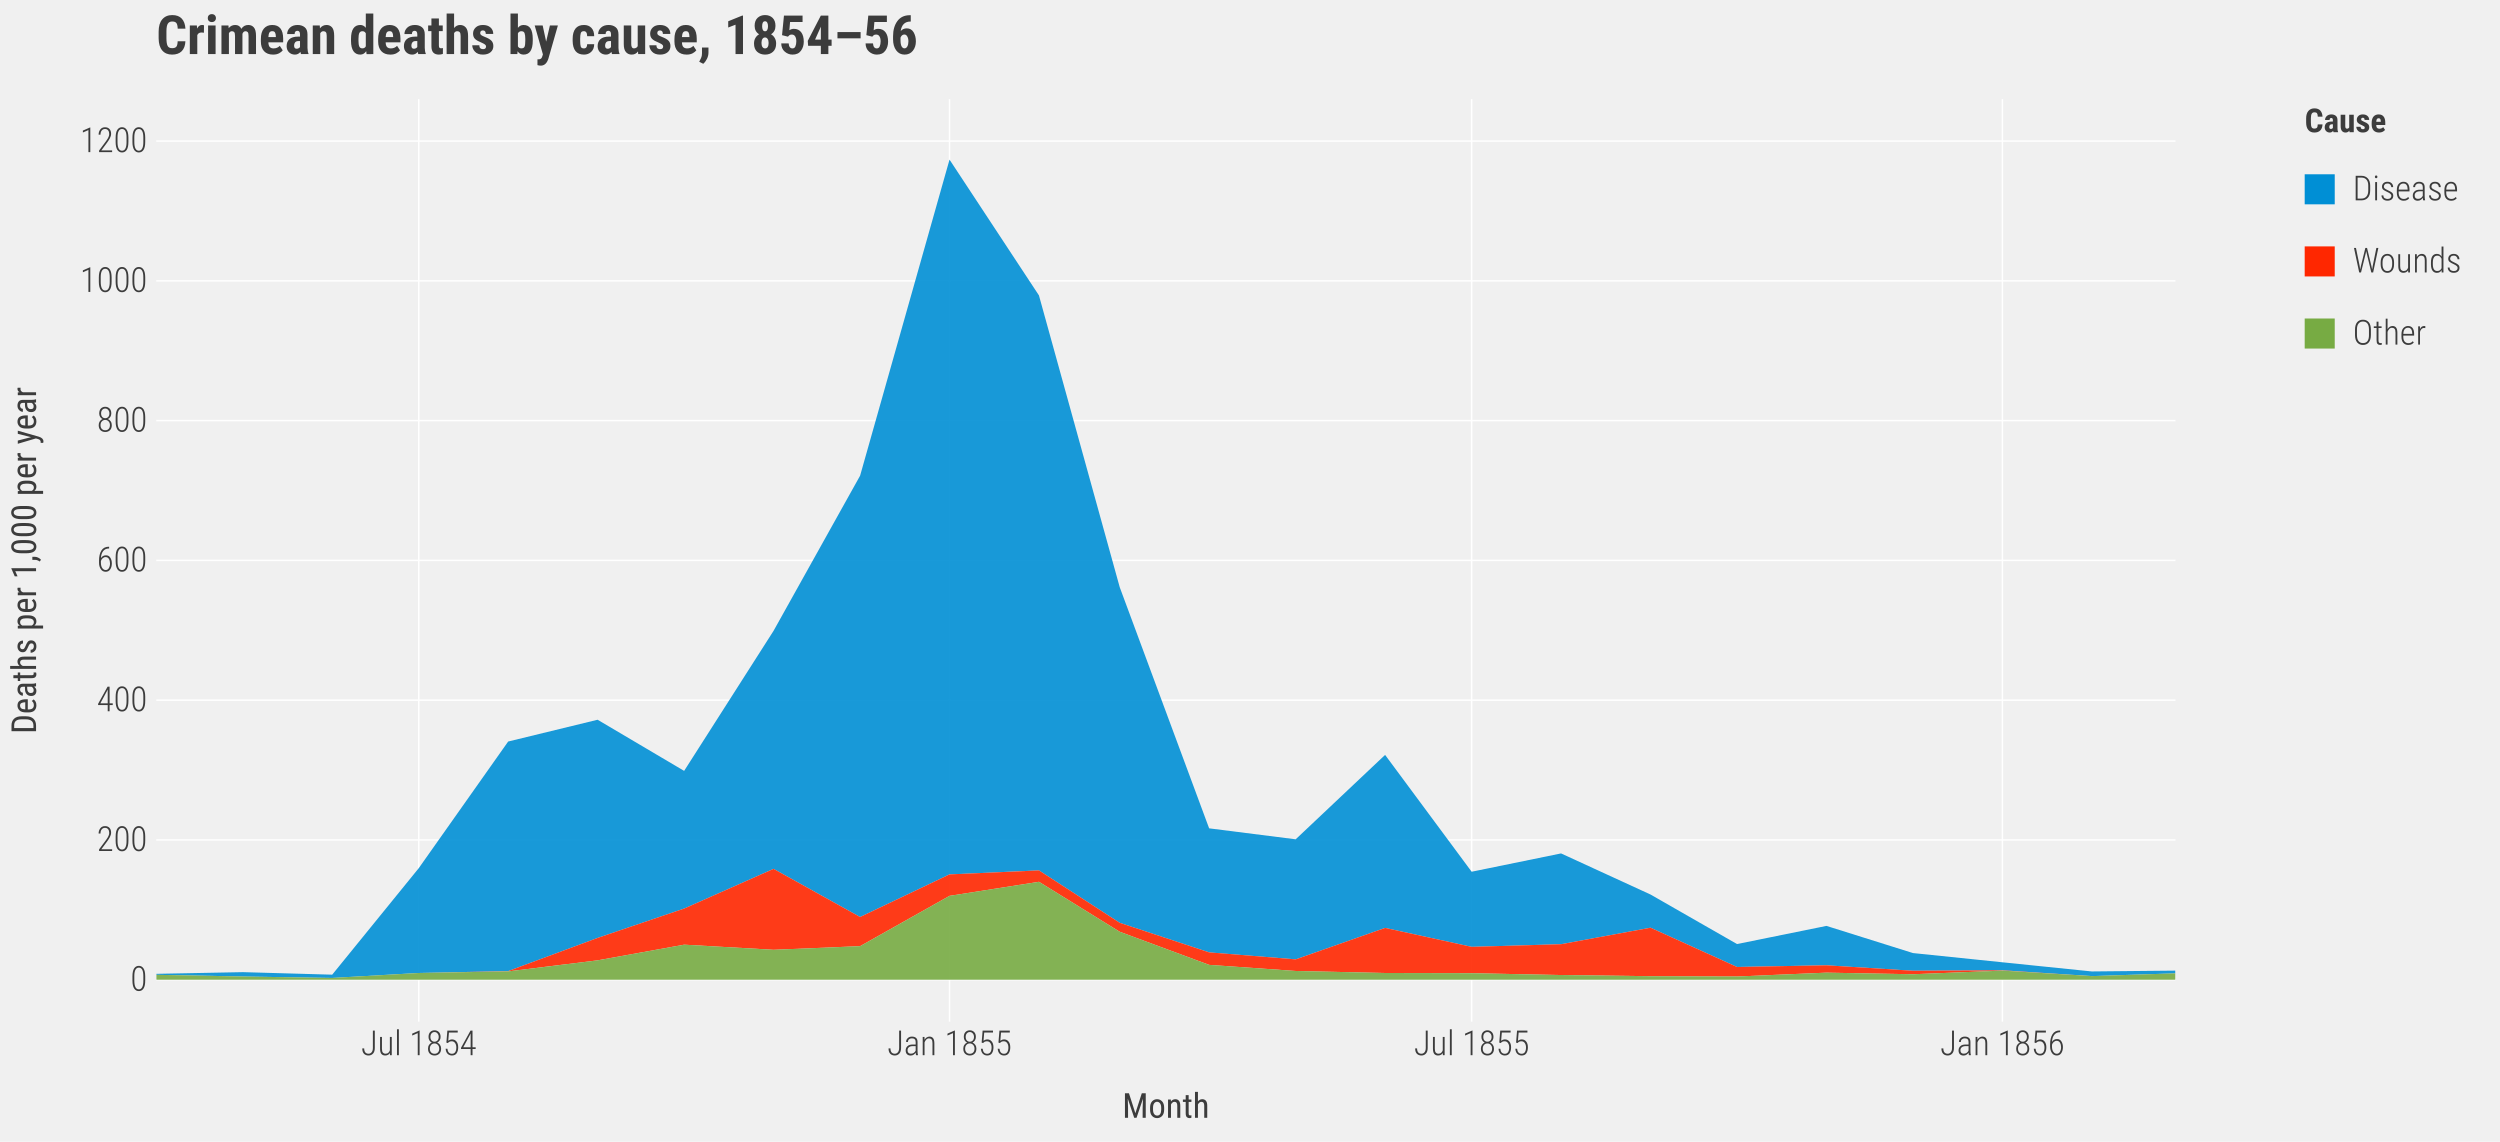
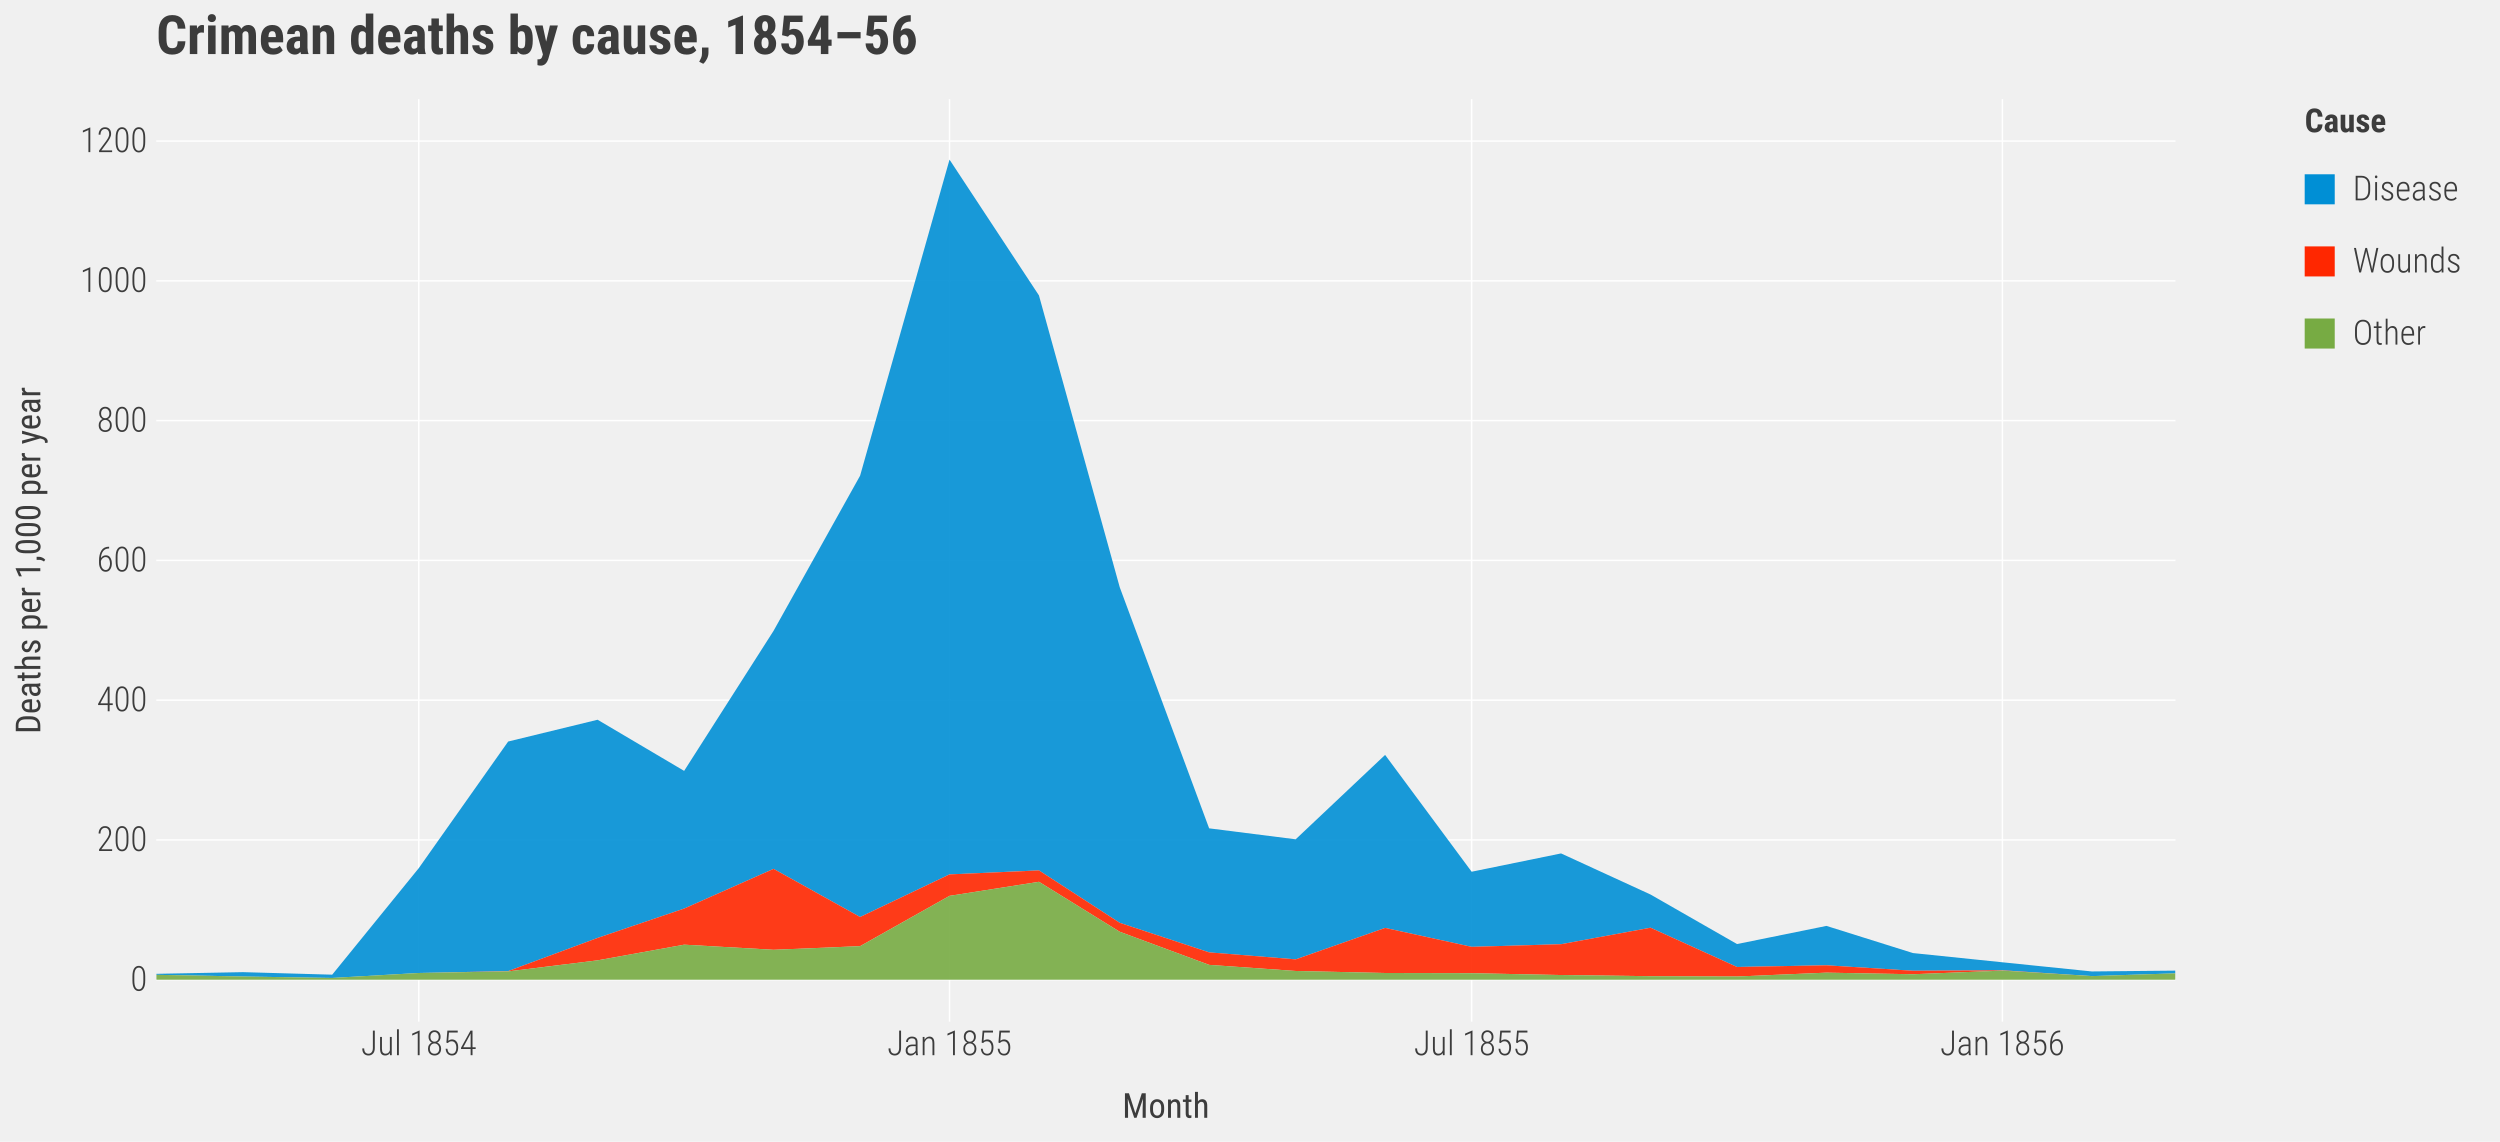
<svg xmlns="http://www.w3.org/2000/svg" width="832" height="380" viewBox="0 0 832 380" role="img" aria-label="Crimean deaths by cause, 1854–56" class="gg-plot" font-family="&quot;Roboto Condensed&quot;, &quot;Arial Narrow&quot;, Arial, sans-serif" font-size="11.5" font-weight="300" text-rendering="optimizeLegibility" shape-rendering="geometricPrecision">
  <rect class="gg-paper" width="832" height="380" fill="var(--gg-paper, #f0f0f0)" />
  <text class="gg-title" x="52" y="18" font-size="18" font-weight="700" fill="var(--gg-ink, #3c3c3c)">Crimean deaths by cause, 1854–56</text>
  <defs>
    <clipPath id="sfivethirtyeight_generation-area_fivethirtyeight_832x380-gg-clip-0">
      <rect width="672" height="307" />
    </clipPath>
  </defs>
  <g class="gg-panel" data-panel="0" transform="translate(52,33)">
    <rect class="gg-panel-background" width="672" height="307" fill="var(--gg-panel, #f0f0f0)" />
    <g class="gg-grid" stroke="var(--gg-grid, #ffffff)" stroke-width="0.5" vector-effect="non-scaling-stroke">
      <line x1="87.36" y1="0" x2="87.36" y2="307" />
      <line x1="264" y1="0" x2="264" y2="307" />
      <line x1="437.76" y1="0" x2="437.76" y2="307" />
      <line x1="614.4" y1="0" x2="614.4" y2="307" />
      <line x1="0" y1="293.05" x2="672" y2="293.05" />
      <line x1="0" y1="246.53" x2="672" y2="246.53" />
      <line x1="0" y1="200.02" x2="672" y2="200.02" />
      <line x1="0" y1="153.5" x2="672" y2="153.5" />
      <line x1="0" y1="106.98" x2="672" y2="106.98" />
      <line x1="0" y1="60.47" x2="672" y2="60.47" />
      <line x1="0" y1="13.95" x2="672" y2="13.95" />
    </g>
    <g class="gg-marks" clip-path="url(#sfivethirtyeight_generation-area_fivethirtyeight_832x380-gg-clip-0)">
      <g class="gg-batch gg-areas" data-layer="0">
        <path d="M0 291.09L28.8 290.53L58.56 291.37L87.36 255.93L117.12 213.78L146.88 206.53L175.68 223.55L205.44 176.94L234.24 125.31L264 20.12L293.76 65.31L320.64 162.41L350.4 242.67L379.2 246.32L408.96 218.23L437.76 257.11L467.52 251.02L497.28 264.69L526.08 281.18L555.84 275.14L584.64 284.18L614.4 287.25L644.16 290.3L672 290.02L672 290.93L644.16 291.84L614.4 289.91L584.64 290.07L555.84 288.25L526.08 288.81L497.28 275.74L467.52 281.23L437.76 282.11L408.96 275.81L379.2 286.28L350.4 283.95L320.64 274.11L293.76 256.67L264 258L234.24 272.18L205.44 256.16L175.68 269.37L146.88 279.14L117.12 290.18L87.36 290.81L58.56 292.46L28.8 291.98L0 291.42Z" fill="#008FD5" stroke="none" opacity="0.9" />
        <path d="M0 291.42L28.8 291.98L58.56 292.46L87.36 290.81L117.12 290.18L146.88 279.14L175.68 269.37L205.44 256.16L234.24 272.18L264 258L293.76 256.67L320.64 274.11L350.4 283.95L379.2 286.28L408.96 275.81L437.76 282.11L467.52 281.23L497.28 275.74L526.08 288.81L555.84 288.25L584.64 290.07L614.4 289.91L644.16 291.84L672 290.93L672 290.93L644.16 291.84L614.4 290.02L584.64 291.23L555.84 290.7L526.08 291.98L497.28 291.88L467.52 291.49L437.76 290.88L408.96 290.81L379.2 290.14L350.4 288.11L320.64 277.09L293.76 260.46L264 265.14L234.24 281.88L205.44 283.09L175.68 281.39L146.88 286.6L117.12 290.28L87.36 290.81L58.56 292.46L28.8 291.98L0 291.42Z" fill="#FF2700" stroke="none" opacity="0.9" />
        <path d="M0 291.42L28.8 291.98L58.56 292.46L87.36 290.81L117.12 290.28L146.88 286.6L175.68 281.39L205.44 283.09L234.24 281.88L264 265.14L293.76 260.46L320.64 277.09L350.4 288.11L379.2 290.14L408.96 290.81L437.76 290.88L467.52 291.49L497.28 291.88L526.08 291.98L555.84 290.7L584.64 291.23L614.4 290.02L644.16 291.84L672 290.93L672 293.05L644.16 293.05L614.4 293.05L584.64 293.05L555.84 293.05L526.08 293.05L497.28 293.05L467.52 293.05L437.76 293.05L408.96 293.05L379.2 293.05L350.4 293.05L320.64 293.05L293.76 293.05L264 293.05L234.24 293.05L205.44 293.05L175.68 293.05L146.88 293.05L117.12 293.05L87.36 293.05L58.56 293.05L28.8 293.05L0 293.05Z" fill="#77AB43" stroke="none" opacity="0.9" />
      </g>
    </g>
  </g>
  <g class="gg-axis gg-axis-x" transform="translate(52,340)">
    <g class="gg-tick" transform="translate(87.36,0)">
      <text y="3" dy="0.71em" text-anchor="middle" fill="var(--gg-axisText, #3c3c3c)" font-size="11.5" font-weight="300">Jul 1854</text>
    </g>
    <g class="gg-tick" transform="translate(264,0)">
      <text y="3" dy="0.71em" text-anchor="middle" fill="var(--gg-axisText, #3c3c3c)" font-size="11.5" font-weight="300">Jan 1855</text>
    </g>
    <g class="gg-tick" transform="translate(437.76,0)">
      <text y="3" dy="0.71em" text-anchor="middle" fill="var(--gg-axisText, #3c3c3c)" font-size="11.5" font-weight="300">Jul 1855</text>
    </g>
    <g class="gg-tick" transform="translate(614.4,0)">
      <text y="3" dy="0.71em" text-anchor="middle" fill="var(--gg-axisText, #3c3c3c)" font-size="11.5" font-weight="300">Jan 1856</text>
    </g>
  </g>
  <g class="gg-axis gg-axis-y" transform="translate(52,33)">
    <g class="gg-tick" transform="translate(0,293.05)">
      <text x="-3" dy="0.32em" text-anchor="end" fill="var(--gg-axisText, #3c3c3c)" font-size="11.5" font-weight="300">0</text>
    </g>
    <g class="gg-tick" transform="translate(0,246.53)">
      <text x="-3" dy="0.32em" text-anchor="end" fill="var(--gg-axisText, #3c3c3c)" font-size="11.5" font-weight="300">200</text>
    </g>
    <g class="gg-tick" transform="translate(0,200.02)">
      <text x="-3" dy="0.32em" text-anchor="end" fill="var(--gg-axisText, #3c3c3c)" font-size="11.5" font-weight="300">400</text>
    </g>
    <g class="gg-tick" transform="translate(0,153.5)">
      <text x="-3" dy="0.32em" text-anchor="end" fill="var(--gg-axisText, #3c3c3c)" font-size="11.5" font-weight="300">600</text>
    </g>
    <g class="gg-tick" transform="translate(0,106.98)">
      <text x="-3" dy="0.32em" text-anchor="end" fill="var(--gg-axisText, #3c3c3c)" font-size="11.5" font-weight="300">800</text>
    </g>
    <g class="gg-tick" transform="translate(0,60.47)">
      <text x="-3" dy="0.32em" text-anchor="end" fill="var(--gg-axisText, #3c3c3c)" font-size="11.5" font-weight="300">1000</text>
    </g>
    <g class="gg-tick" transform="translate(0,13.95)">
      <text x="-3" dy="0.32em" text-anchor="end" fill="var(--gg-axisText, #3c3c3c)" font-size="11.5" font-weight="300">1200</text>
    </g>
  </g>
  <text class="gg-axis-title" x="388" y="372" text-anchor="middle" fill="var(--gg-ink, #3c3c3c)" font-size="11.5" font-weight="400">Month</text>
-   <text class="gg-axis-title" transform="translate(12,186.5) rotate(-90)" text-anchor="middle" fill="var(--gg-ink, #3c3c3c)" font-size="11.5" font-weight="400">Deaths per 1,000 per year</text>
+   <text class="gg-axis-title" transform="translate(13.42,186.5) rotate(-90)" text-anchor="middle" fill="var(--gg-ink, #3c3c3c)" font-size="11.5" font-weight="400">Deaths per 1,000 per year</text>
  <g class="gg-legend gg-legend-fill gg-legend-right gg-legend-vertical" transform="translate(763,33)">
    <text class="gg-legend-title" x="4" y="11" font-size="11" font-weight="bold" fill="var(--gg-ink, #3c3c3c)">Cause</text>
    <rect class="gg-legend-swatch" x="4" y="25" width="10" height="10" fill="#008FD5" />
    <text class="gg-legend-label" x="20" y="30" dy="0.32em" font-size="11.5" fill="var(--gg-ink, #3c3c3c)">Disease</text>
    <rect class="gg-legend-swatch" x="4" y="49" width="10" height="10" fill="#FF2700" />
    <text class="gg-legend-label" x="20" y="54" dy="0.32em" font-size="11.5" fill="var(--gg-ink, #3c3c3c)">Wounds</text>
    <rect class="gg-legend-swatch" x="4" y="73" width="10" height="10" fill="#77AB43" />
    <text class="gg-legend-label" x="20" y="78" dy="0.32em" font-size="11.5" fill="var(--gg-ink, #3c3c3c)">Other</text>
  </g>
</svg>
